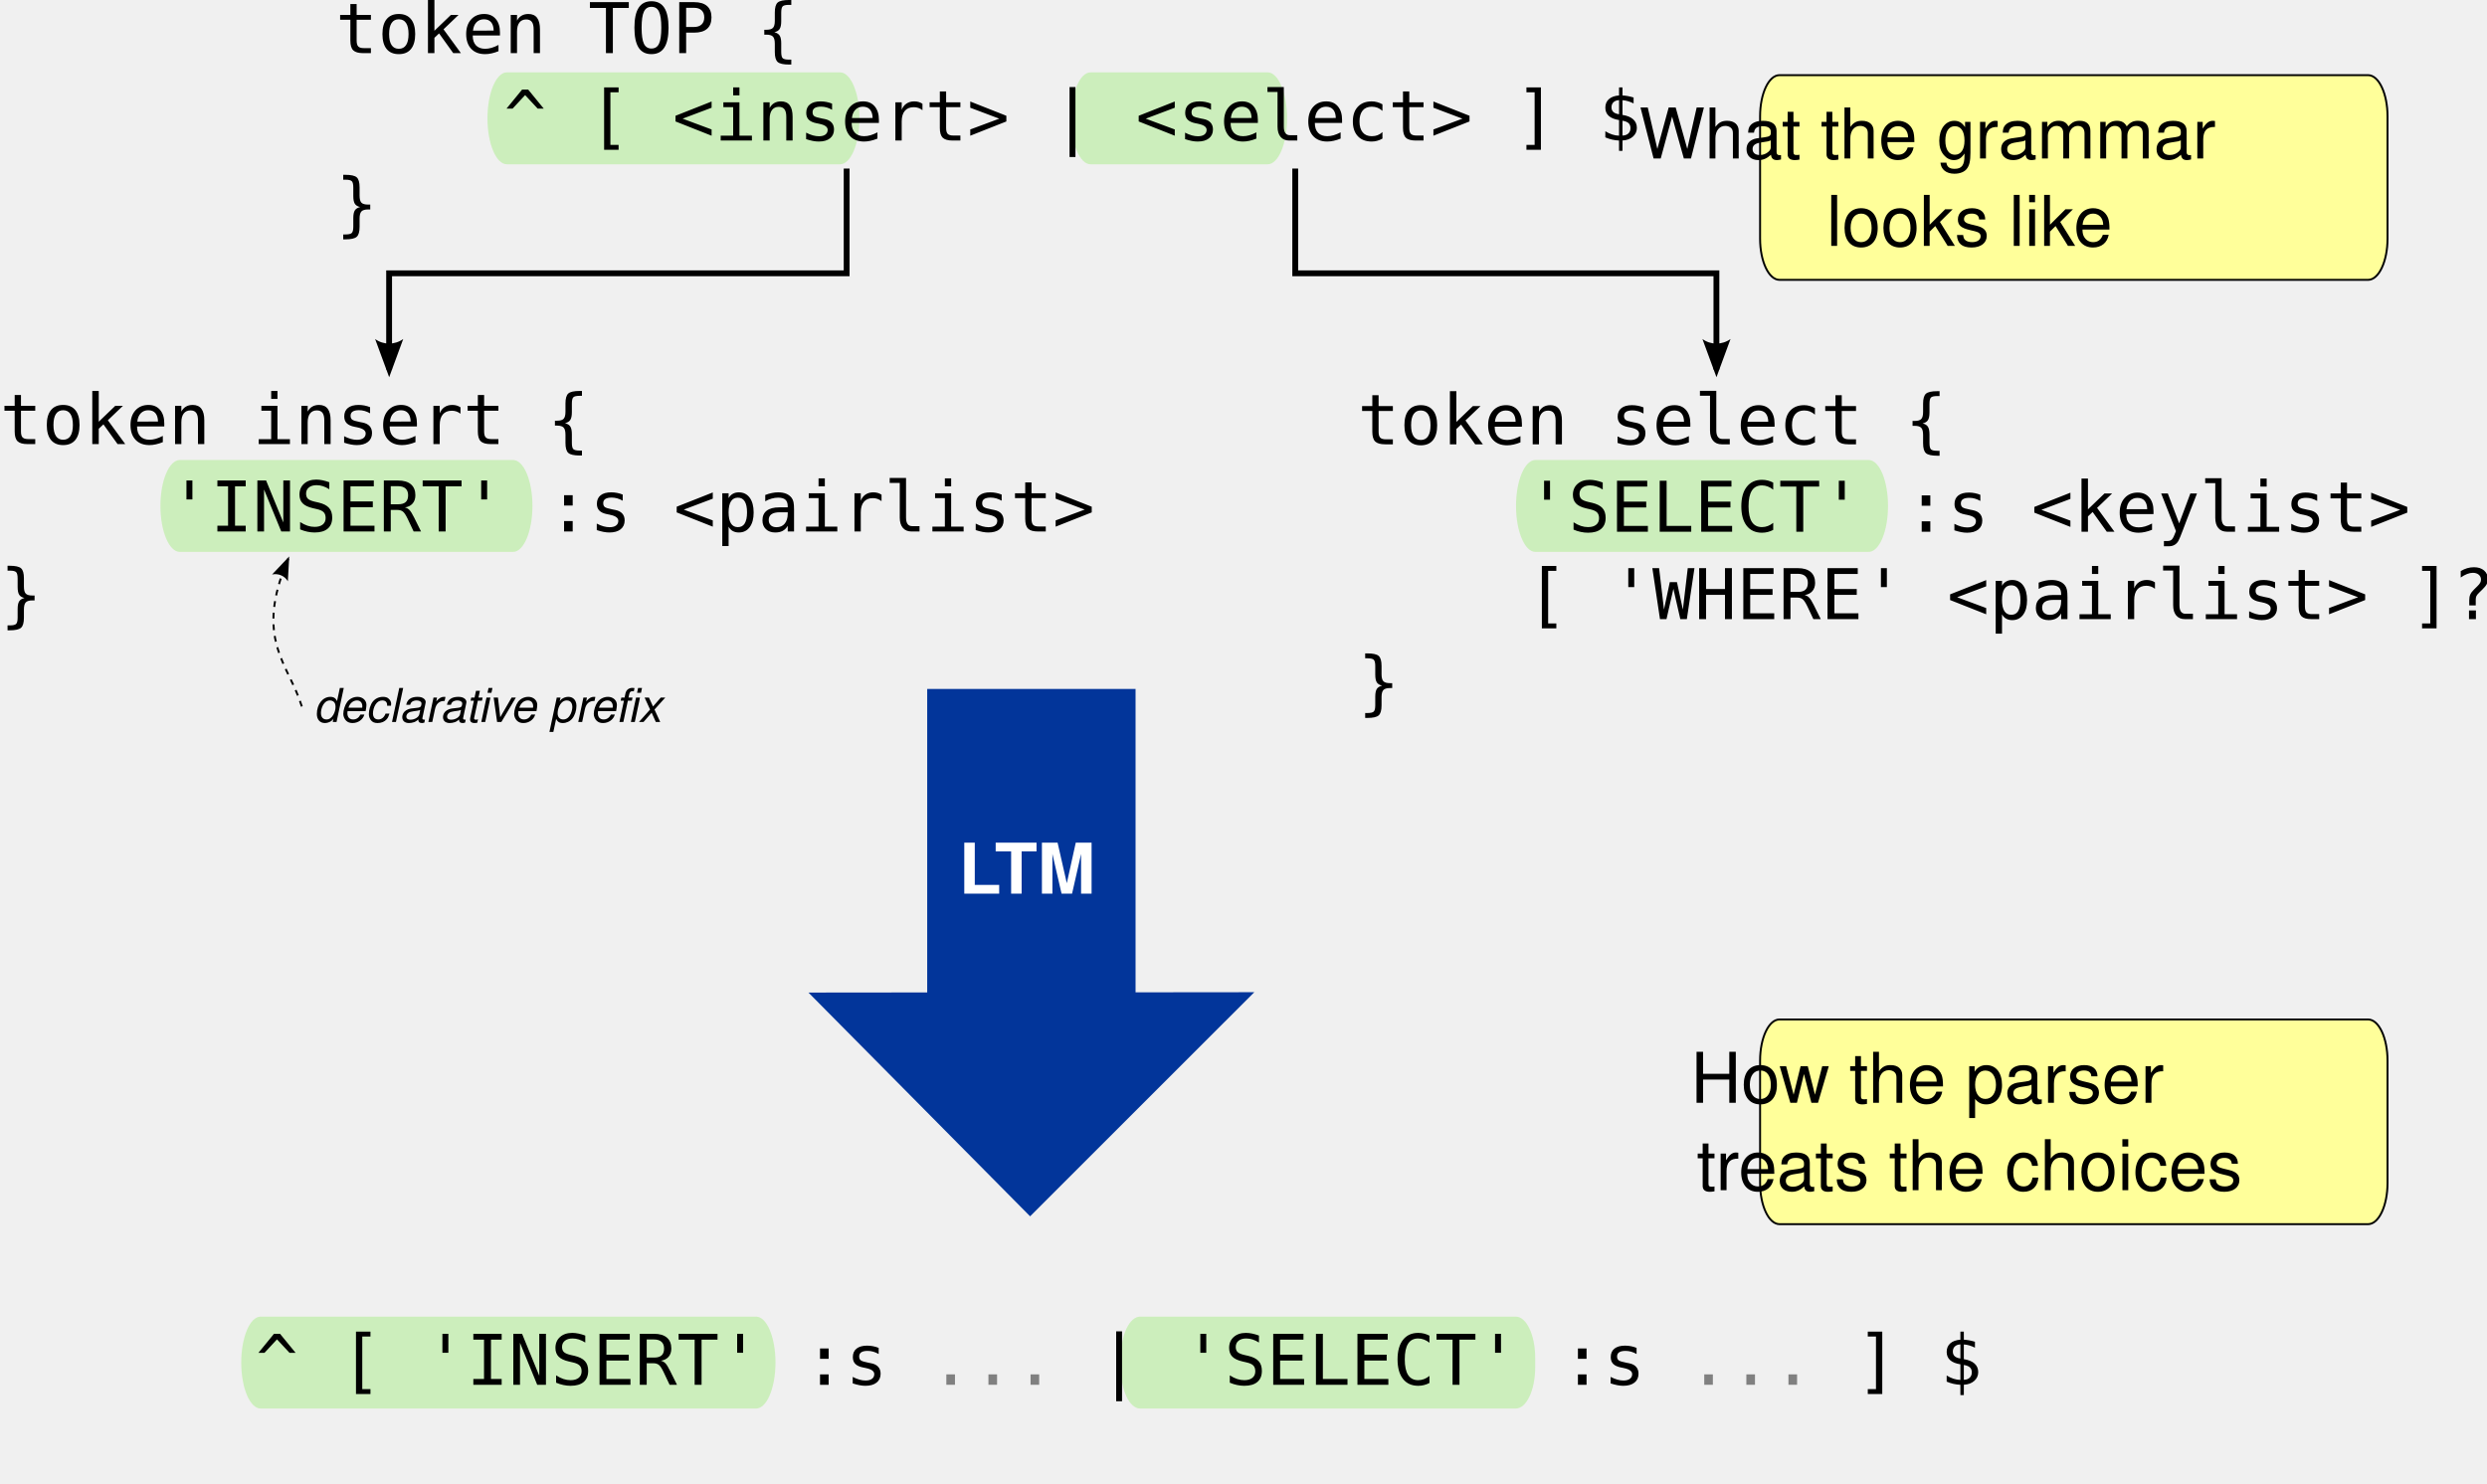
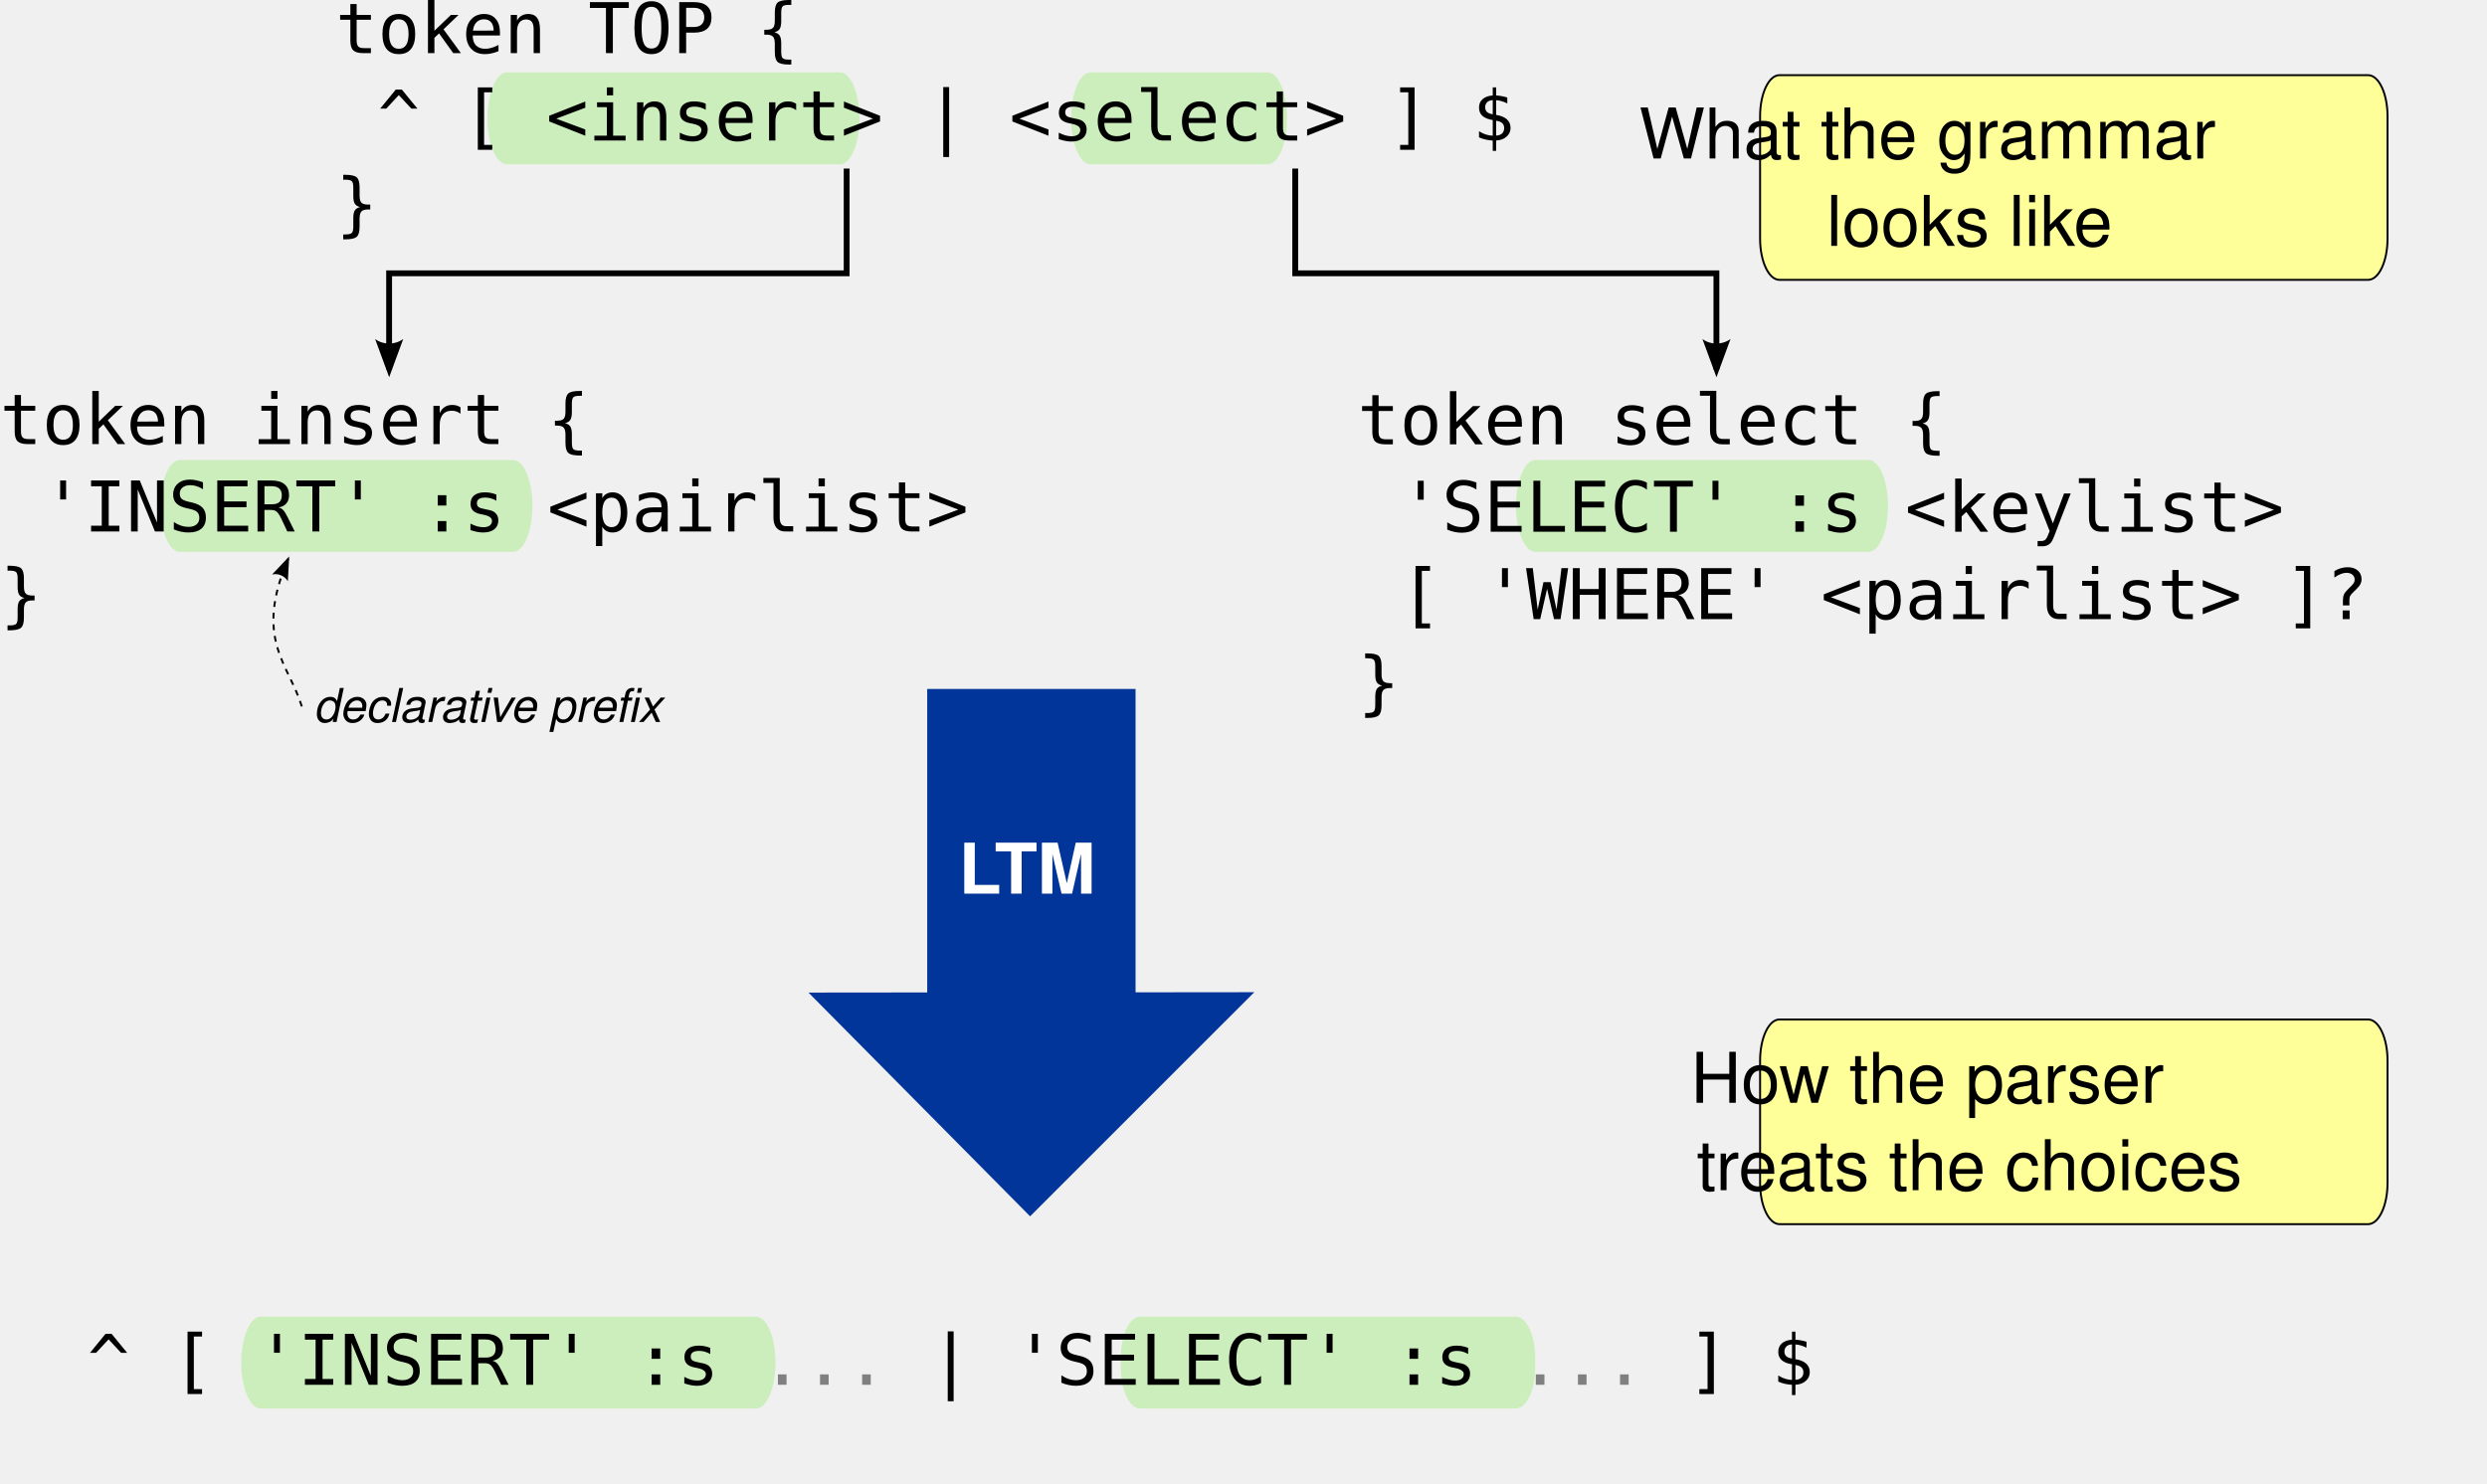
- <svg xmlns="http://www.w3.org/2000/svg" version="1.1" width="1280.18" height="763.804" id="svg2">
+ <svg xmlns="http://www.w3.org/2000/svg" id="svg2" width="1280.18" height="763.804" version="1.1">
  <defs id="defs4">
-     <marker refX="0" refY="0" orient="auto" id="Arrow2Lend" style="overflow:visible">
-       <path d="M 8.719,4.034 -2.207,0.016 8.719,-4.002 c -1.745,2.372 -1.735,5.617 -6e-7,8.035 z" transform="matrix(-1.1,0,0,-1.1,-1.1,0)" id="path3839" style="fill-rule:evenodd;stroke-width:0.625;stroke-linejoin:round" />
+     <marker id="Arrow2Lend" orient="auto" refX="0" refY="0" style="overflow:visible">
+       <path id="path3839" d="M 8.719,4.034 -2.207,0.016 8.719,-4.002 c -1.745,2.372 -1.735,5.617 -6e-7,8.035 z" transform="matrix(-1.1,0,0,-1.1,-1.1,0)" style="fill-rule:evenodd;stroke-width:.625;stroke-linejoin:round" />
    </marker>
-     <marker refX="0" refY="0" orient="auto" id="Arrow2Mend" style="overflow:visible">
-       <path d="M 8.719,4.034 -2.207,0.016 8.719,-4.002 c -1.745,2.372 -1.735,5.617 -6e-7,8.035 z" transform="scale(-0.6,-0.6)" id="path3845" style="fill-rule:evenodd;stroke-width:0.625;stroke-linejoin:round" />
+     <marker id="Arrow2Mend" orient="auto" refX="0" refY="0" style="overflow:visible">
+       <path id="path3845" d="M 8.719,4.034 -2.207,0.016 8.719,-4.002 c -1.745,2.372 -1.735,5.617 -6e-7,8.035 z" transform="scale(-0.6,-0.6)" style="fill-rule:evenodd;stroke-width:.625;stroke-linejoin:round" />
    </marker>
  </defs>
-   <g transform="translate(113.3545,-298.6614)" id="layer1">
-     <rect width="191.492" height="47.323" rx="10" ry="40" x="137.566" y="335.918" id="rect3040" style="opacity:0.99;fill:#cceebb;fill-opacity:1;stroke:none" />
-     <rect width="111.153" height="47.323" rx="10" ry="23.661" x="438.011" y="335.918" id="rect3810" style="opacity:0.99;fill:#cceebb;fill-opacity:1;stroke:none" />
-     <text x="59.429" y="326.013" id="text2985" xml:space="preserve" style="font-size:36px;font-style:normal;font-variant:normal;font-weight:normal;font-stretch:normal;text-align:start;line-height:125%;letter-spacing:0px;word-spacing:0px;text-anchor:start;fill:#000000;fill-opacity:1;stroke:none;font-family:Monospace;-inkscape-font-specification:Monospace">
-       <tspan x="59.429" y="326.013" id="tspan2987">token TOP {</tspan>
-       <tspan x="59.429" y="371.013" id="tspan2989">    ^ [ &lt;insert&gt; | &lt;select&gt; ] $</tspan>
-       <tspan x="59.429" y="416.013" id="tspan3003">}</tspan>
+   <g id="layer1" transform="translate(113.3545,-298.6614)">
+     <rect id="rect3040" width="191.492" height="47.323" x="137.566" y="335.918" rx="10" ry="40" style="opacity:.99;fill:#ceb;fill-opacity:1;stroke:none" />
+     <rect id="rect3810" width="111.153" height="47.323" x="438.011" y="335.918" rx="10" ry="23.661" style="opacity:.99;fill:#ceb;fill-opacity:1;stroke:none" />
+     <text id="text2985" x="59.429" y="326.013" xml:space="preserve" style="font-size:36px;font-style:normal;font-variant:normal;font-weight:400;font-stretch:normal;text-align:start;line-height:125%;letter-spacing:0;word-spacing:0;text-anchor:start;fill:#000;fill-opacity:1;stroke:none;font-family:Monospace;-inkscape-font-specification:Monospace">
+       <tspan id="tspan2987" x="59.429" y="326.013">token TOP {</tspan>
+       <tspan id="tspan2989" x="59.429" y="371.013"> ^ [ &lt;insert&gt; | &lt;select&gt; ] $</tspan>
+       <tspan id="tspan3003" x="59.429" y="416.013">}</tspan>
    </text>
-     <rect width="191.492" height="47.323" rx="10" ry="40" x="-30.771" y="535.479" id="rect4442" style="opacity:0.99;fill:#cceebb;fill-opacity:1;stroke:none" />
-     <text x="-113.354" y="482.288" id="text3020" xml:space="preserve" style="font-size:36px;font-style:normal;font-variant:normal;font-weight:normal;font-stretch:normal;text-align:start;line-height:125%;letter-spacing:0px;word-spacing:0px;text-anchor:start;fill:#000000;fill-opacity:1;stroke:none;font-family:Monospace;-inkscape-font-specification:Monospace">
-       <tspan x="-113.354" y="482.288" id="tspan3022" />
-       <tspan x="-113.354" y="527.288" id="tspan3024">token insert {</tspan>
-       <tspan x="-113.354" y="572.288" id="tspan3026">    'INSERT' :s &lt;pairlist&gt;</tspan>
-       <tspan x="-113.354" y="617.288" id="tspan3028">}</tspan>
+     <rect id="rect4442" width="191.492" height="47.323" x="-30.771" y="535.479" rx="10" ry="40" style="opacity:.99;fill:#ceb;fill-opacity:1;stroke:none" />
+     <text id="text3020" x="-113.354" y="482.288" xml:space="preserve" style="font-size:36px;font-style:normal;font-variant:normal;font-weight:400;font-stretch:normal;text-align:start;line-height:125%;letter-spacing:0;word-spacing:0;text-anchor:start;fill:#000;fill-opacity:1;stroke:none;font-family:Monospace;-inkscape-font-specification:Monospace">
+       <tspan id="tspan3024" x="-113.354" y="527.288">token insert {</tspan>
+       <tspan id="tspan3026" x="-113.354" y="572.288"> 'INSERT' :s &lt;pairlist&gt;</tspan>
+       <tspan id="tspan3028" x="-113.354" y="617.288">}</tspan>
    </text>
-     <rect width="191.492" height="47.323" rx="10" ry="40" x="667.015" y="535.479" id="rect4444" style="opacity:0.99;fill:#cceebb;fill-opacity:1;stroke:none" />
-     <text x="585.482" y="527.41" id="text3030" xml:space="preserve" style="font-size:36px;font-style:normal;font-variant:normal;font-weight:normal;font-stretch:normal;text-align:start;line-height:125%;letter-spacing:0px;word-spacing:0px;text-anchor:start;fill:#000000;fill-opacity:1;stroke:none;font-family:Monospace;-inkscape-font-specification:Monospace">
-       <tspan x="585.482" y="527.41" id="tspan3032">token select {</tspan>
-       <tspan x="585.482" y="572.41" id="tspan3034">    'SELECT' :s &lt;keylist&gt;</tspan>
-       <tspan x="585.482" y="617.41" id="tspan3036">    [ 'WHERE' &lt;pairlist&gt; ]?</tspan>
-       <tspan x="585.482" y="662.41" id="tspan3038">}</tspan>
+     <rect id="rect4444" width="191.492" height="47.323" x="667.015" y="535.479" rx="10" ry="40" style="opacity:.99;fill:#ceb;fill-opacity:1;stroke:none" />
+     <text id="text3030" x="585.482" y="527.41" xml:space="preserve" style="font-size:36px;font-style:normal;font-variant:normal;font-weight:400;font-stretch:normal;text-align:start;line-height:125%;letter-spacing:0;word-spacing:0;text-anchor:start;fill:#000;fill-opacity:1;stroke:none;font-family:Monospace;-inkscape-font-specification:Monospace">
+       <tspan id="tspan3032" x="585.482" y="527.41">token select {</tspan>
+       <tspan id="tspan3034" x="585.482" y="572.41"> 'SELECT' :s &lt;keylist&gt;</tspan>
+       <tspan id="tspan3036" x="585.482" y="617.41"> [ 'WHERE' &lt;pairlist&gt; ]?</tspan>
+       <tspan id="tspan3038" x="585.482" y="662.41">}</tspan>
    </text>
-     <path d="m 322.455,385.442 0,53.926 -235.513,0 0,49.524" id="path3812" style="fill:none;stroke:#000000;stroke-width:3;stroke-linecap:butt;stroke-linejoin:miter;stroke-miterlimit:4;stroke-opacity:1;stroke-dasharray:none;marker-end:url(#Arrow2Mend)" />
-     <path d="m 553.366,385.442 0,53.926 216.804,0 0,49.524" id="path4440" style="fill:none;stroke:#000000;stroke-width:3;stroke-linecap:butt;stroke-linejoin:miter;stroke-miterlimit:4;stroke-opacity:1;stroke-dasharray:none;marker-end:url(#Arrow2Mend)" />
-     <g transform="translate(81.54637,-21.6147)" id="g4455">
-       <path d="m 282.375,674.969 0,156.25 -61.125,0.062 114.094,115.188 115.406,-115.375 -61.125,0.062 0,-156.188 -107.25,0 z" id="rect4446" style="opacity:0.99;fill:#003399;fill-opacity:1;stroke:none" />
-       <text x="298.584" y="780.362" id="text4451" xml:space="preserve" style="font-size:36px;font-style:normal;font-variant:normal;font-weight:normal;font-stretch:normal;text-align:start;line-height:125%;letter-spacing:0px;word-spacing:0px;text-anchor:start;fill:#000000;fill-opacity:1;stroke:none;font-family:Monospace;-inkscape-font-specification:Monospace">
-         <tspan x="298.584" y="780.362" id="tspan4453" style="font-style:normal;font-variant:normal;font-weight:bold;font-stretch:normal;fill:#ffffff;fill-opacity:1;font-family:Nimbus Sans L;-inkscape-font-specification:Nimbus Sans L Bold">LTM</tspan>
+     <path id="path3812" d="m 322.455,385.442 0,53.926 -235.513,0 0,49.524" style="fill:none;stroke:#000;stroke-width:3;stroke-linecap:butt;stroke-linejoin:miter;stroke-miterlimit:4;stroke-opacity:1;stroke-dasharray:none;marker-end:url(#Arrow2Mend)" />
+     <path id="path4440" d="m 553.366,385.442 0,53.926 216.804,0 0,49.524" style="fill:none;stroke:#000;stroke-width:3;stroke-linecap:butt;stroke-linejoin:miter;stroke-miterlimit:4;stroke-opacity:1;stroke-dasharray:none;marker-end:url(#Arrow2Mend)" />
+     <g id="g4455" transform="translate(81.54637,-21.6147)">
+       <path id="rect4446" d="m 282.375,674.969 0,156.25 -61.125,0.062 114.094,115.188 115.406,-115.375 -61.125,0.062 0,-156.188 -107.25,0 z" style="opacity:.99;fill:#039;fill-opacity:1;stroke:none" />
+       <text id="text4451" x="298.584" y="780.362" xml:space="preserve" style="font-size:36px;font-style:normal;font-variant:normal;font-weight:400;font-stretch:normal;text-align:start;line-height:125%;letter-spacing:0;word-spacing:0;text-anchor:start;fill:#000;fill-opacity:1;stroke:none;font-family:Monospace;-inkscape-font-specification:Monospace">
+         <tspan id="tspan4453" x="298.584" y="780.362" style="font-style:normal;font-variant:normal;font-weight:700;font-stretch:normal;fill:#fff;fill-opacity:1;font-family:Nimbus Sans L;-inkscape-font-specification:Nimbus Sans L Bold">LTM</tspan>
      </text>
    </g>
-     <rect width="275.003" height="47.323" rx="10" ry="23.661" x="10.825" y="976.499" id="rect4460" style="opacity:0.99;fill:#cceebb;fill-opacity:1;stroke:none" />
-     <rect width="213.332" height="47.323" rx="10" ry="21.205" x="463.555" y="976.499" id="rect4462" style="opacity:0.99;fill:#cceebb;fill-opacity:1;stroke:none" />
-     <text x="-68.295" y="966.594" id="text4464" xml:space="preserve" style="font-size:36px;font-style:normal;font-variant:normal;font-weight:normal;font-stretch:normal;text-align:start;line-height:125%;letter-spacing:0px;word-spacing:0px;text-anchor:start;fill:#000000;fill-opacity:1;stroke:none;font-family:Monospace;-inkscape-font-specification:Monospace">
-       <tspan x="-68.295" y="966.594" id="tspan4466" />
-       <tspan x="-68.295" y="1011.594" id="tspan4470">    ^ [ 'INSERT' :s <tspan id="tspan4472" style="fill:#808080;fill-opacity:1">...</tspan> | 'SELECT' :s <tspan id="tspan4474" style="fill:#808080;fill-opacity:1">...</tspan> ] $</tspan>
+     <rect id="rect4460" width="275.003" height="47.323" x="10.825" y="976.499" rx="10" ry="23.661" style="opacity:.99;fill:#ceb;fill-opacity:1;stroke:none" />
+     <rect id="rect4462" width="213.332" height="47.323" x="463.555" y="976.499" rx="10" ry="21.205" style="opacity:.99;fill:#ceb;fill-opacity:1;stroke:none" />
+     <text id="text4464" x="-68.295" y="966.594" xml:space="preserve" style="font-size:36px;font-style:normal;font-variant:normal;font-weight:400;font-stretch:normal;text-align:start;line-height:125%;letter-spacing:0;word-spacing:0;text-anchor:start;fill:#000;fill-opacity:1;stroke:none;font-family:Monospace;-inkscape-font-specification:Monospace">
+       <tspan id="tspan4470" x="-68.295" y="1011.594">^ [ 'INSERT' :s <tspan id="tspan4472" style="fill:gray;fill-opacity:1">...</tspan> | 'SELECT' :s <tspan id="tspan4474" style="fill:gray;fill-opacity:1">...</tspan> ] $</tspan>
    </text>
-     <text x="48" y="670.362" id="text4476" xml:space="preserve" style="font-size:36px;font-style:normal;font-variant:normal;font-weight:normal;font-stretch:normal;text-align:start;line-height:125%;letter-spacing:0px;word-spacing:0px;text-anchor:start;fill:#000000;fill-opacity:1;stroke:none;font-family:Monospace;-inkscape-font-specification:Monospace">
-       <tspan x="48" y="670.362" id="tspan4478" style="font-size:24px;font-style:italic;font-variant:normal;font-weight:normal;font-stretch:normal;font-family:Nimbus Sans L;-inkscape-font-specification:Nimbus Sans L Italic">declarative prefix</tspan>
+     <text id="text4476" x="48" y="670.362" xml:space="preserve" style="font-size:36px;font-style:normal;font-variant:normal;font-weight:400;font-stretch:normal;text-align:start;line-height:125%;letter-spacing:0;word-spacing:0;text-anchor:start;fill:#000;fill-opacity:1;stroke:none;font-family:Monospace;-inkscape-font-specification:Monospace">
+       <tspan id="tspan4478" x="48" y="670.362" style="font-size:24px;font-style:italic;font-variant:normal;font-weight:400;font-stretch:normal;font-family:Nimbus Sans L;-inkscape-font-specification:Nimbus Sans L Italic">declarative prefix</tspan>
    </text>
-     <path d="m 42,662.362 c -6.611,-21.911 -24.854,-34.517 -7,-76" id="path4480" style="fill:none;stroke:#000000;stroke-width:1;stroke-linecap:butt;stroke-linejoin:miter;stroke-miterlimit:4;stroke-opacity:1;stroke-dasharray:3, 3;stroke-dashoffset:0;marker-end:url(#Arrow2Lend)" />
-     <rect width="322.973" height="105.391" rx="10" ry="21.205" x="792.647" y="823.511" id="rect4680" style="opacity:0.99;fill:#ffff99;fill-opacity:1;stroke:#000000;stroke-opacity:1" />
-     <text x="1067.974" y="567.753" transform="translate(-113.3545,298.6614)" id="text4674" xml:space="preserve" style="font-size:36px;font-style:normal;font-variant:normal;font-weight:normal;font-stretch:normal;text-align:start;line-height:125%;letter-spacing:0px;word-spacing:0px;text-anchor:start;fill:#000000;fill-opacity:1;stroke:none;font-family:Monospace;-inkscape-font-specification:Monospace">
-       <tspan x="1067.974" y="567.753" id="tspan4676" style="font-style:normal;font-variant:normal;font-weight:normal;font-stretch:normal;text-align:center;text-anchor:middle;font-family:Nimbus Sans L;-inkscape-font-specification:Nimbus Sans L">How the parser</tspan>
-       <tspan x="1067.974" y="612.753" id="tspan4678" style="font-style:normal;font-variant:normal;font-weight:normal;font-stretch:normal;text-align:center;text-anchor:middle;font-family:Nimbus Sans L;-inkscape-font-specification:Nimbus Sans L">treats the choices</tspan>
+     <path id="path4480" d="m 42,662.362 c -6.611,-21.911 -24.854,-34.517 -7,-76" style="fill:none;stroke:#000;stroke-width:1;stroke-linecap:butt;stroke-linejoin:miter;stroke-miterlimit:4;stroke-opacity:1;stroke-dasharray:3,3;stroke-dashoffset:0;marker-end:url(#Arrow2Lend)" />
+     <rect id="rect4680" width="322.973" height="105.391" x="792.647" y="823.511" rx="10" ry="21.205" style="opacity:.99;fill:#ff9;fill-opacity:1;stroke:#000;stroke-opacity:1" />
+     <text id="text4674" x="1067.974" y="567.753" transform="translate(-113.3545,298.6614)" xml:space="preserve" style="font-size:36px;font-style:normal;font-variant:normal;font-weight:400;font-stretch:normal;text-align:start;line-height:125%;letter-spacing:0;word-spacing:0;text-anchor:start;fill:#000;fill-opacity:1;stroke:none;font-family:Monospace;-inkscape-font-specification:Monospace">
+       <tspan id="tspan4676" x="1067.974" y="567.753" style="font-style:normal;font-variant:normal;font-weight:400;font-stretch:normal;text-align:center;text-anchor:middle;font-family:Nimbus Sans L;-inkscape-font-specification:Nimbus Sans L">How the parser</tspan>
+       <tspan id="tspan4678" x="1067.974" y="612.753" style="font-style:normal;font-variant:normal;font-weight:400;font-stretch:normal;text-align:center;text-anchor:middle;font-family:Nimbus Sans L;-inkscape-font-specification:Nimbus Sans L">treats the choices</tspan>
    </text>
-     <rect width="322.973" height="105.391" rx="10" ry="21.205" x="792.647" y="337.351" id="rect4682" style="opacity:0.99;fill:#ffff99;fill-opacity:1;stroke:#000000;stroke-opacity:1" />
-     <text x="954.62" y="380.255" id="text4684" xml:space="preserve" style="font-size:36px;font-style:normal;font-variant:normal;font-weight:normal;font-stretch:normal;text-align:start;line-height:125%;letter-spacing:0px;word-spacing:0px;text-anchor:start;fill:#000000;fill-opacity:1;stroke:none;font-family:Monospace;-inkscape-font-specification:Monospace">
-       <tspan x="954.62" y="380.255" id="tspan4688" style="font-style:normal;font-variant:normal;font-weight:normal;font-stretch:normal;text-align:center;text-anchor:middle;font-family:Nimbus Sans L;-inkscape-font-specification:Nimbus Sans L">What the grammar</tspan>
-       <tspan x="954.62" y="425.255" id="tspan4692" style="font-style:normal;font-variant:normal;font-weight:normal;font-stretch:normal;text-align:center;text-anchor:middle;font-family:Nimbus Sans L;-inkscape-font-specification:Nimbus Sans L">looks like</tspan>
+     <rect id="rect4682" width="322.973" height="105.391" x="792.647" y="337.351" rx="10" ry="21.205" style="opacity:.99;fill:#ff9;fill-opacity:1;stroke:#000;stroke-opacity:1" />
+     <text id="text4684" x="954.62" y="380.255" xml:space="preserve" style="font-size:36px;font-style:normal;font-variant:normal;font-weight:400;font-stretch:normal;text-align:start;line-height:125%;letter-spacing:0;word-spacing:0;text-anchor:start;fill:#000;fill-opacity:1;stroke:none;font-family:Monospace;-inkscape-font-specification:Monospace">
+       <tspan id="tspan4688" x="954.62" y="380.255" style="font-style:normal;font-variant:normal;font-weight:400;font-stretch:normal;text-align:center;text-anchor:middle;font-family:Nimbus Sans L;-inkscape-font-specification:Nimbus Sans L">What the grammar</tspan>
+       <tspan id="tspan4692" x="954.62" y="425.255" style="font-style:normal;font-variant:normal;font-weight:400;font-stretch:normal;text-align:center;text-anchor:middle;font-family:Nimbus Sans L;-inkscape-font-specification:Nimbus Sans L">looks like</tspan>
    </text>
  </g>
</svg>
